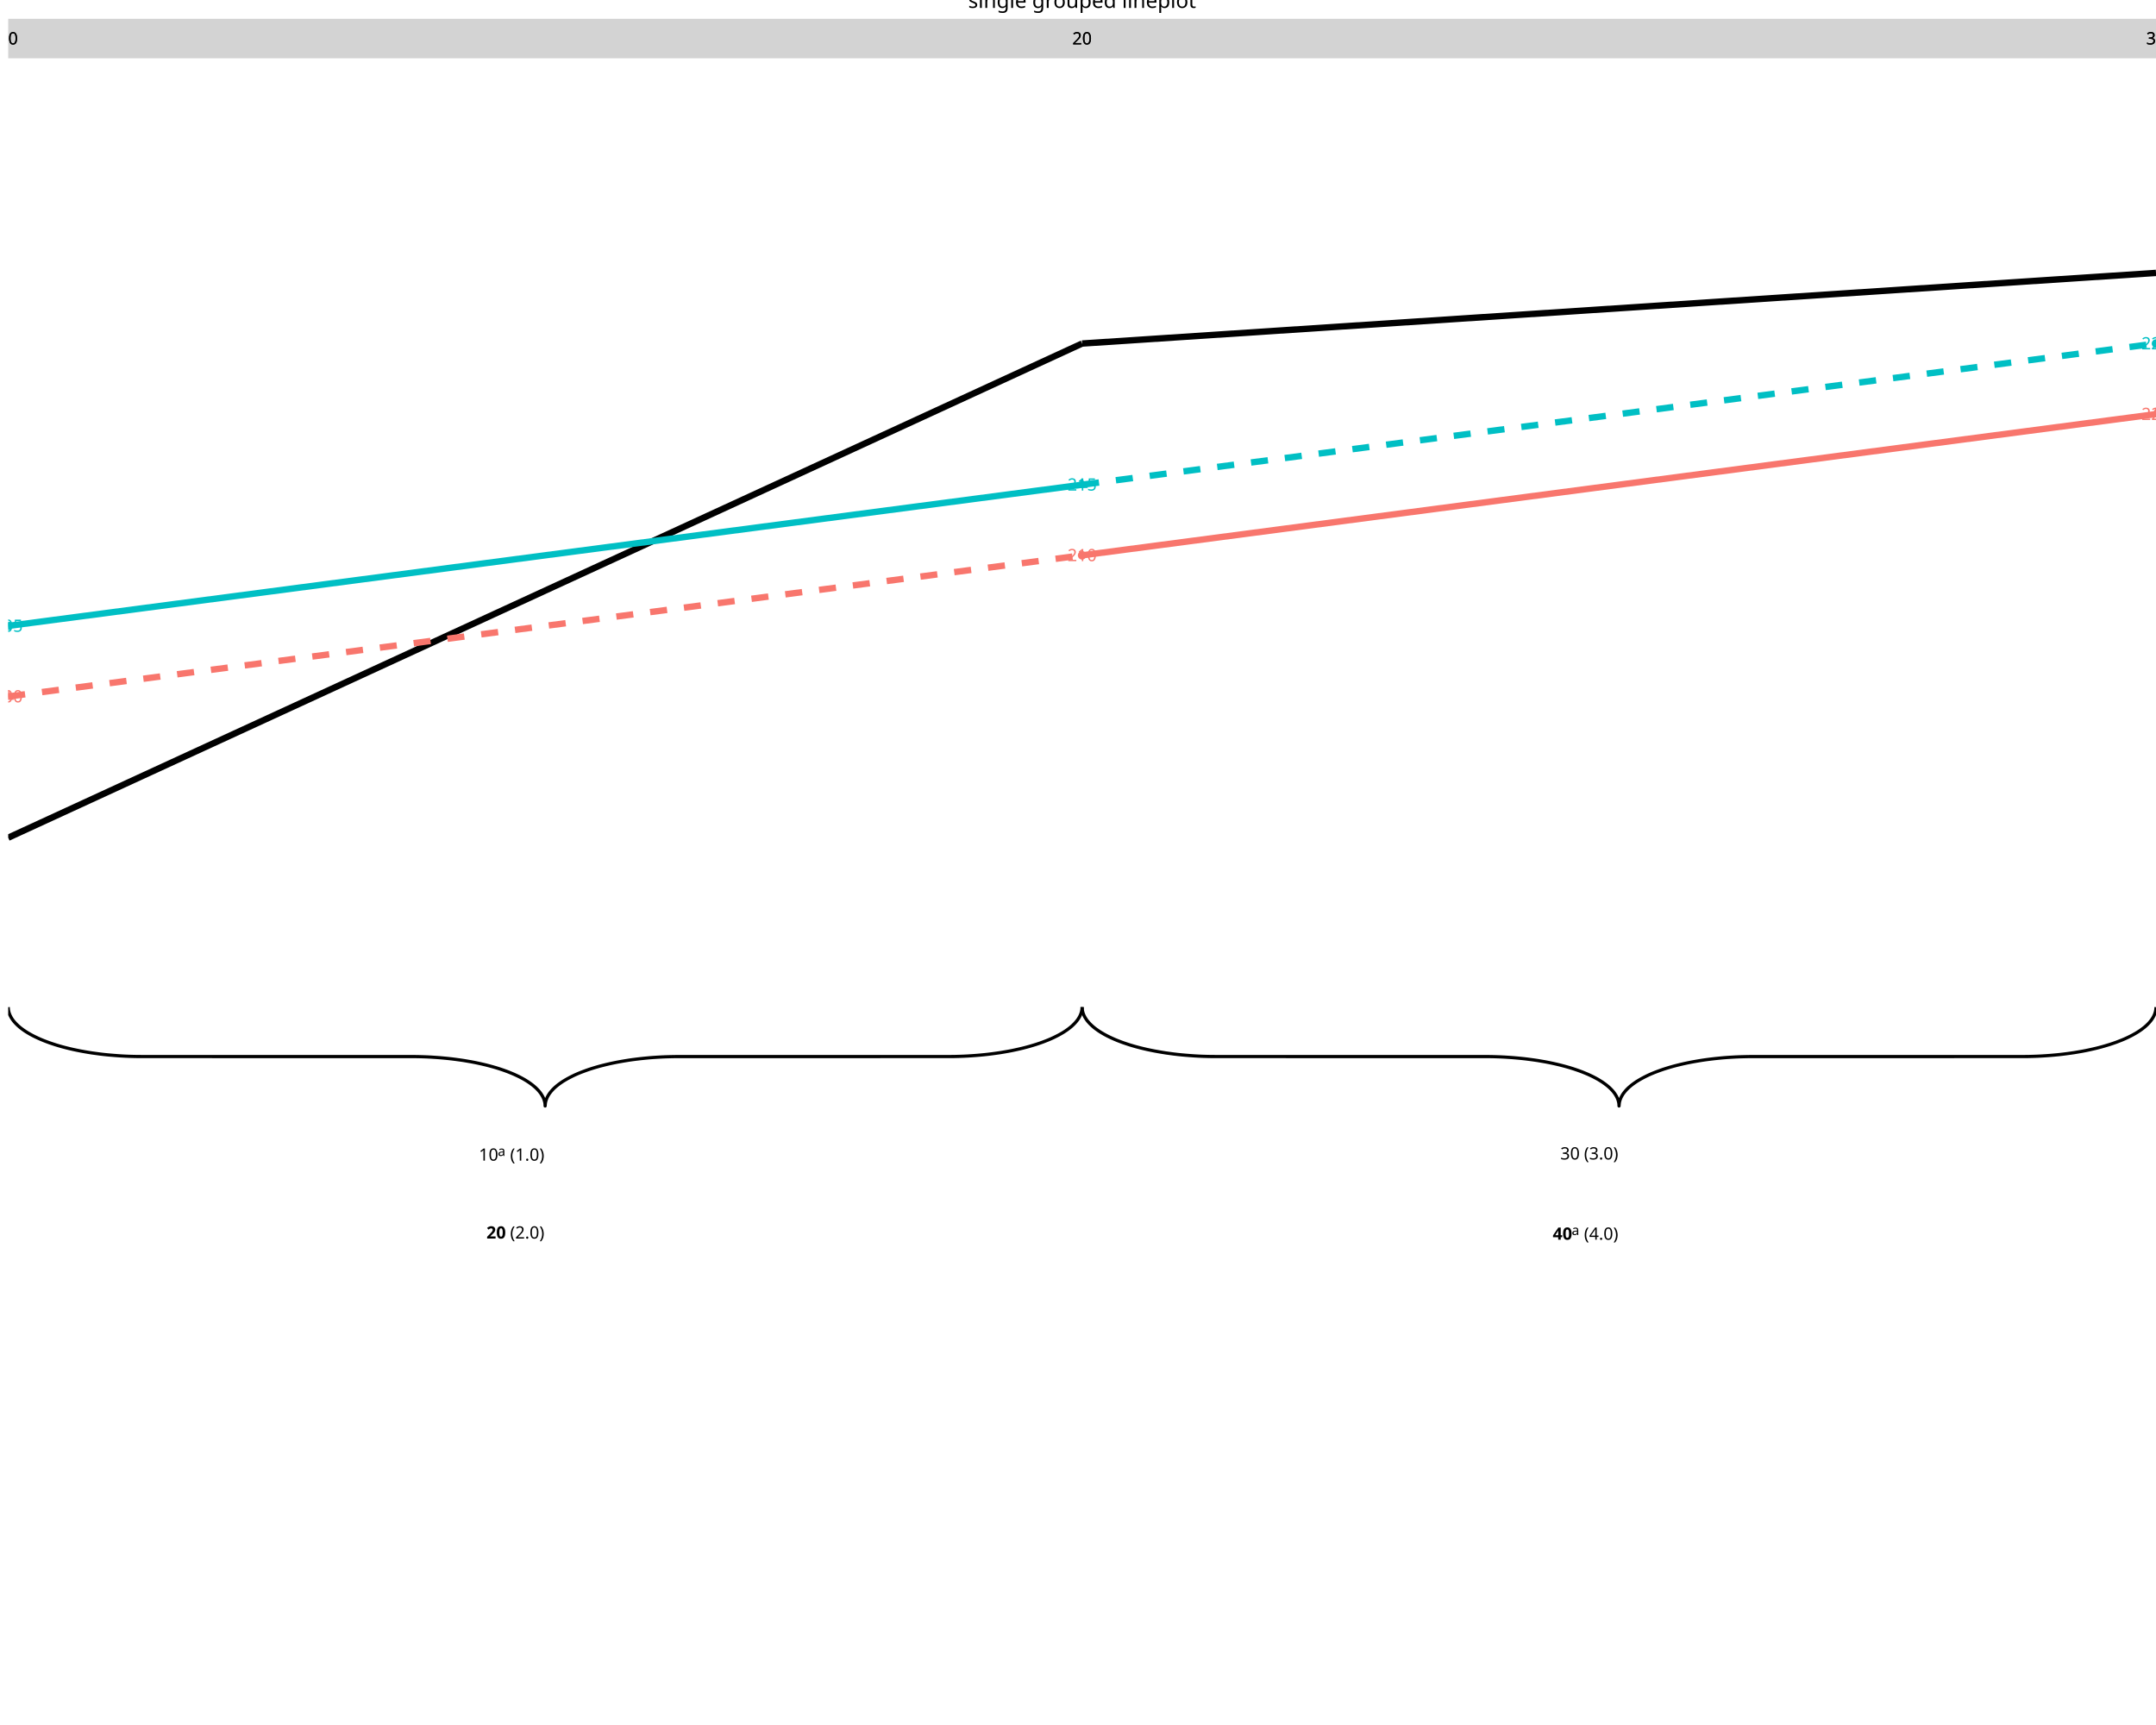
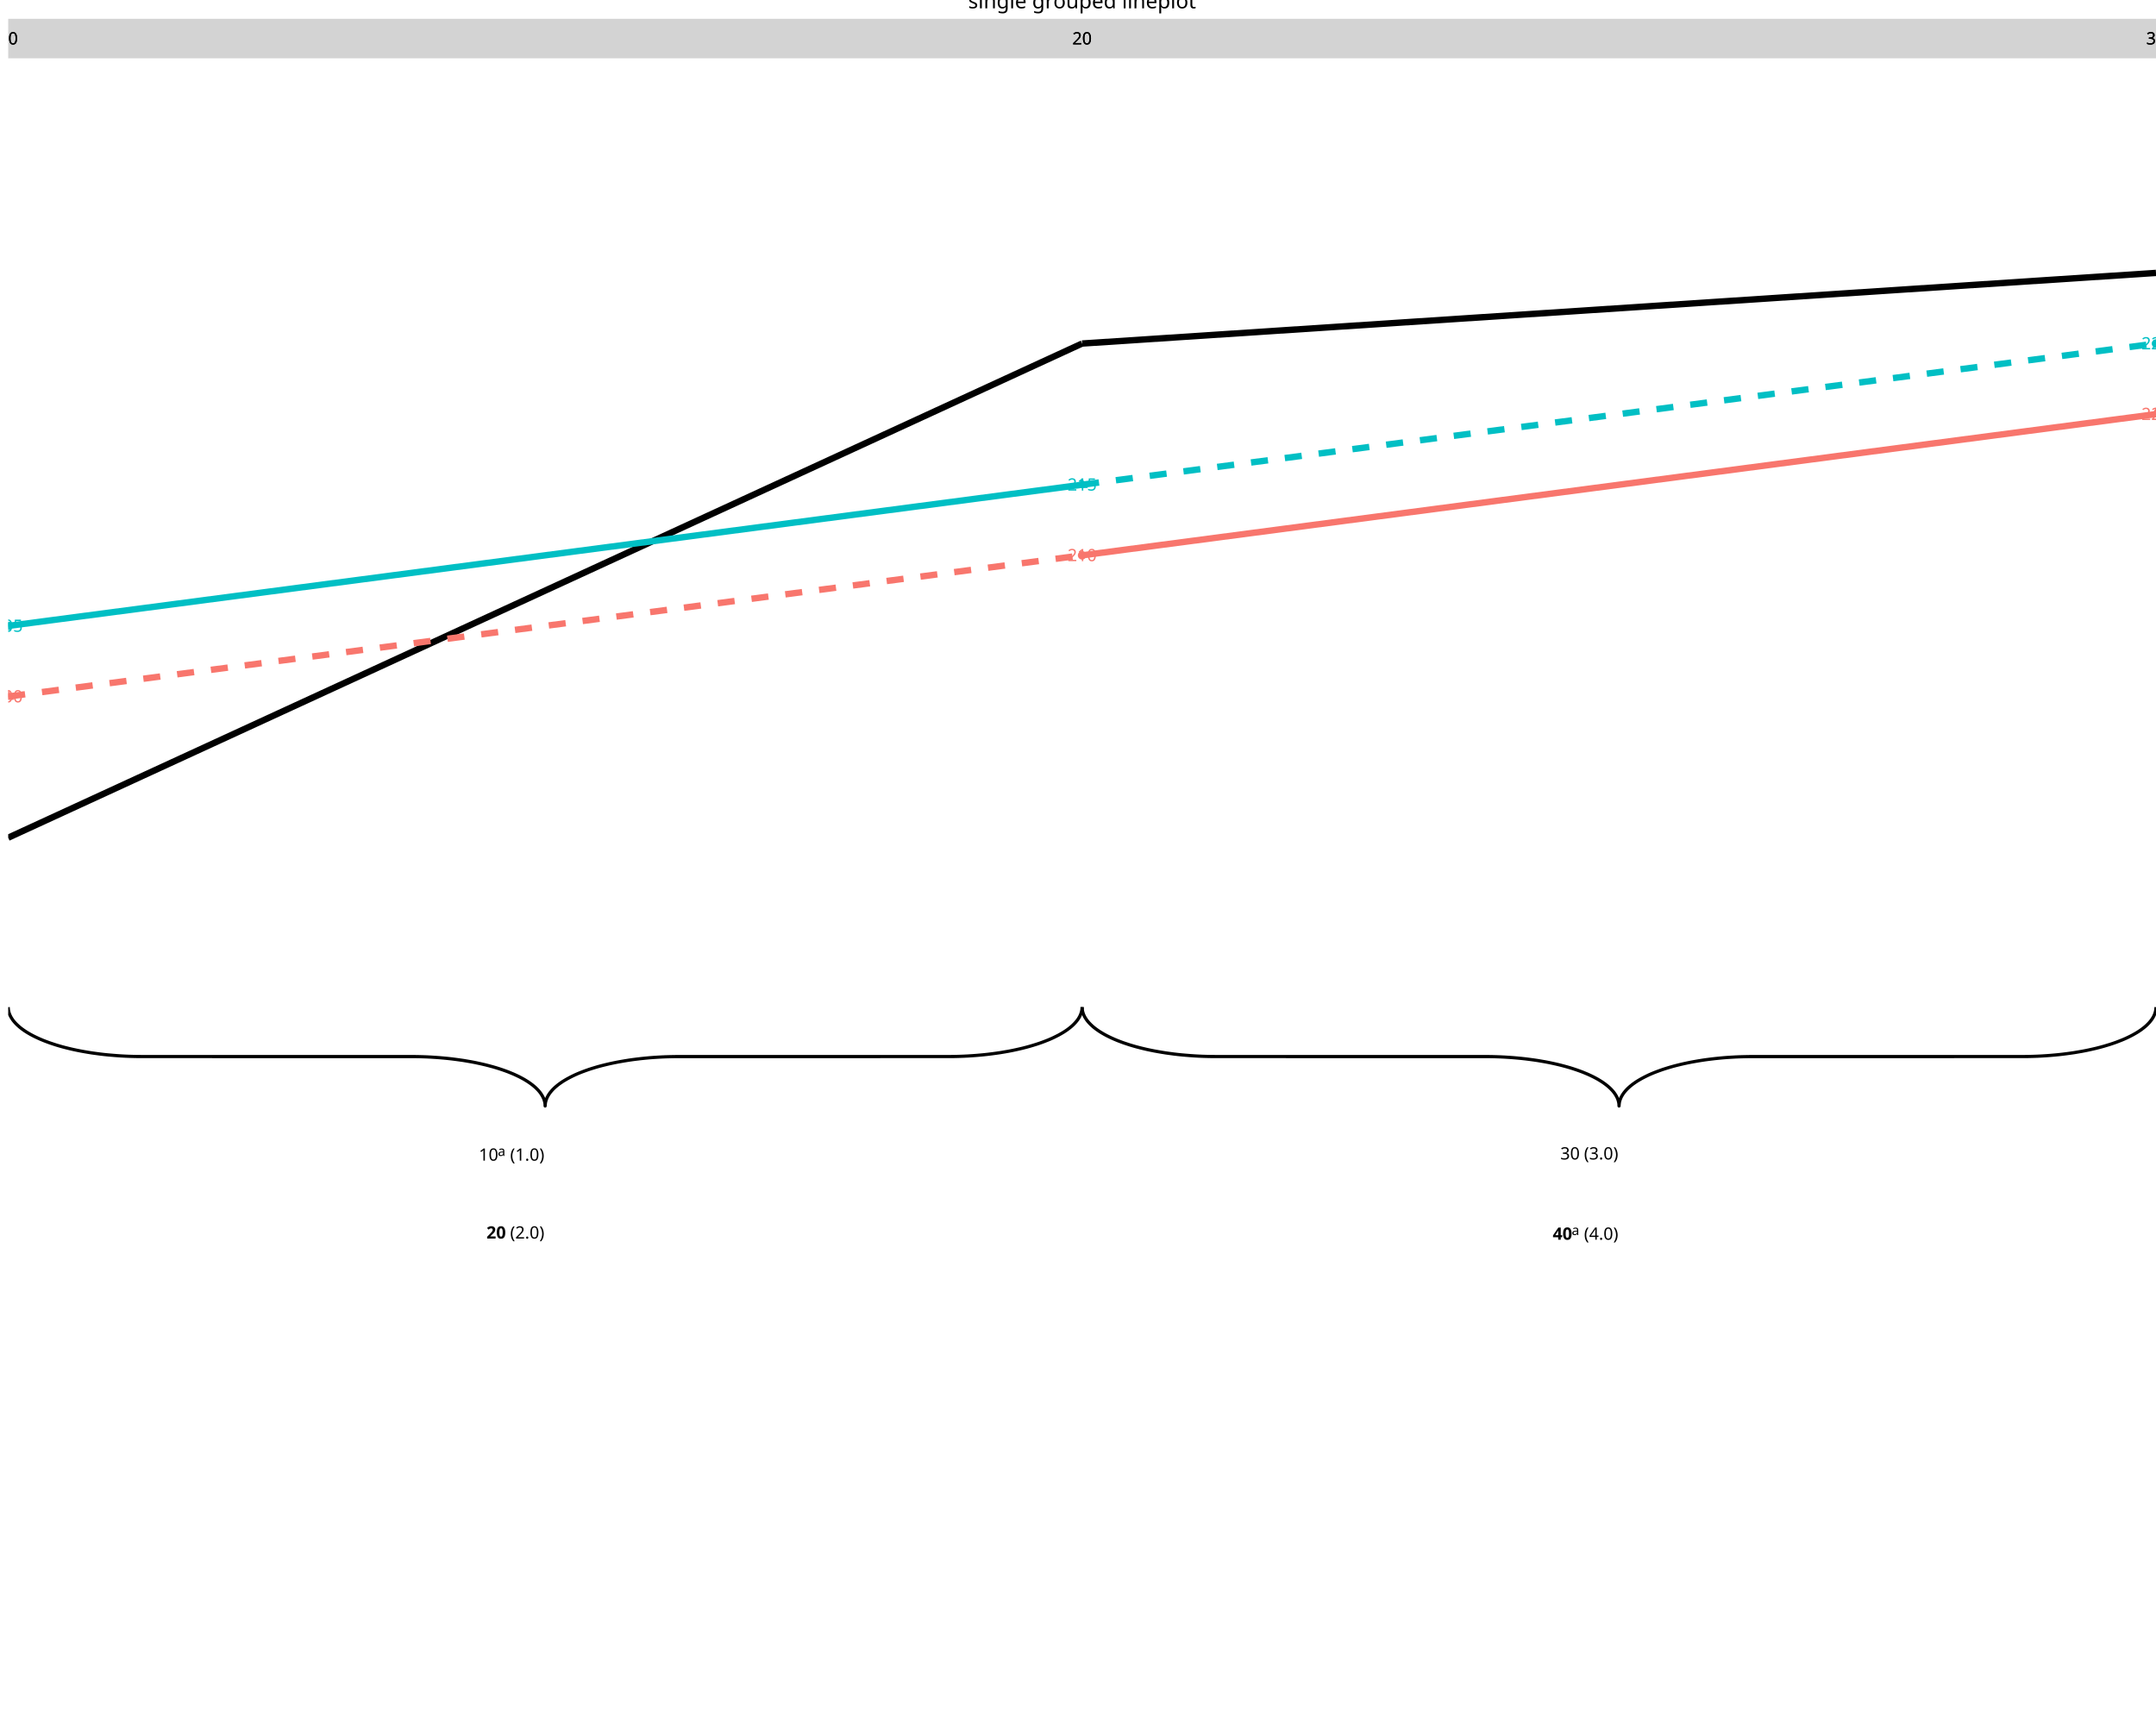
<svg xmlns="http://www.w3.org/2000/svg" class="svglite" data-engine-version="2.0" width="720.00pt" height="576.00pt" viewBox="0 0 720.00 576.00">
  <defs>
    <style type="text/css">
    .svglite line, .svglite polyline, .svglite polygon, .svglite path, .svglite rect, .svglite circle {
      fill: none;
      stroke: #000000;
      stroke-linecap: round;
      stroke-linejoin: round;
      stroke-miterlimit: 10.00;
    }
  </style>
  </defs>
  <rect width="100%" height="100%" style="stroke: none; fill: #FFFFFF;" />
  <defs>
    <clipPath id="cpMC4wMHw3MjAuMDB8MC4wMHw1NzYuMDA=">
      <rect x="0.00" y="0.00" width="720.00" height="576.00" />
    </clipPath>
  </defs>
  <g clip-path="url(#cpMC4wMHw3MjAuMDB8MC4wMHw1NzYuMDA=)">
</g>
  <defs>
    <clipPath id="cpMi43NHw3MjAuMDB8Ni4yN3w0MzIuMDA=">
      <rect x="2.74" y="6.27" width="717.26" height="425.73" />
    </clipPath>
  </defs>
  <g clip-path="url(#cpMi43NHw3MjAuMDB8Ni4yN3w0MzIuMDA=)">
    <polyline points="2.74,336.29 2.75,336.55 2.79,337.07 2.88,337.59 3.01,338.11 3.19,338.63 3.41,339.14 3.68,339.66 3.99,340.16 4.34,340.67 4.74,341.17 5.18,341.66 5.66,342.15 6.19,342.64 6.75,343.12 7.36,343.59 8.00,344.05 8.69,344.51 9.41,344.95 10.17,345.39 10.97,345.82 11.81,346.24 12.68,346.65 13.58,347.05 14.52,347.44 15.50,347.82 16.50,348.19 17.54,348.54 18.60,348.89 19.70,349.22 20.82,349.54 21.97,349.84 23.14,350.13 24.34,350.41 25.56,350.67 26.81,350.92 28.07,351.15 29.36,351.37 30.66,351.58 31.98,351.76 33.31,351.94 34.66,352.10 36.02,352.24 37.40,352.36 38.78,352.47 40.17,352.57 41.57,352.65 42.98,352.71 44.39,352.75 45.80,352.78 47.21,352.79 138.29,352.80 139.70,352.82 141.11,352.86 142.52,352.91 143.92,352.98 145.32,353.07 146.71,353.17 148.09,353.29 149.45,353.42 150.81,353.57 152.15,353.74 153.48,353.92 154.79,354.11 156.08,354.33 157.36,354.55 158.61,354.79 159.84,355.05 161.05,355.32 162.24,355.60 163.40,355.90 164.54,356.21 165.65,356.53 166.73,356.87 167.78,357.22 168.80,357.58 169.79,357.95 170.74,358.34 171.67,358.73 172.56,359.14 173.41,359.55 174.23,359.98 175.01,360.41 175.75,360.86 176.46,361.31 177.12,361.77 177.75,362.24 178.33,362.71 178.88,363.19 179.38,363.68 179.84,364.17 180.26,364.67 180.63,365.17 180.96,365.68 181.25,366.19 181.50,366.70 181.70,367.22 181.85,367.73 181.97,368.25 182.03,368.77 182.05,369.30 182.05,369.30 182.06,369.04 182.11,368.51 182.19,367.99 182.33,367.48 182.51,366.96 182.73,366.44 183.00,365.93 183.31,365.42 183.66,364.92 184.06,364.42 184.50,363.92 184.98,363.43 185.50,362.95 186.07,362.47 186.67,362.00 187.32,361.54 188.00,361.08 188.73,360.64 189.49,360.20 190.29,359.77 191.12,359.35 191.99,358.93 192.90,358.53 193.84,358.14 194.81,357.77 195.82,357.40 196.85,357.04 197.92,356.70 199.01,356.37 200.13,356.05 201.28,355.75 202.46,355.46 203.66,355.18 204.88,354.92 206.12,354.67 207.39,354.44 208.67,354.22 209.97,354.01 211.29,353.82 212.63,353.65 213.98,353.49 215.34,353.35 216.71,353.22 218.09,353.11 219.49,353.02 220.89,352.94 222.29,352.88 223.70,352.84 225.11,352.81 226.53,352.80 317.60,352.79 319.02,352.77 320.43,352.73 321.84,352.68 323.24,352.61 324.64,352.52 326.02,352.42 327.40,352.30 328.77,352.17 330.12,352.02 331.47,351.85 332.79,351.67 334.10,351.48 335.40,351.26 336.67,351.04 337.93,350.80 339.16,350.54 340.37,350.27 341.56,349.99 342.72,349.69 343.85,349.38 344.96,349.05 346.04,348.72 347.09,348.37 348.11,348.01 349.10,347.63 350.06,347.25 350.98,346.86 351.87,346.45 352.72,346.03 353.54,345.61 354.32,345.17 355.07,344.73 355.77,344.28 356.44,343.82 357.06,343.35 357.65,342.88 358.19,342.40 358.69,341.91 359.15,341.42 359.57,340.92 359.95,340.42 360.28,339.91 360.57,339.40 360.81,338.89 361.01,338.37 361.17,337.85 361.28,337.33 361.35,336.81 361.37,336.29 361.37,336.29 " style="stroke-width: 1.07; stroke-linecap: butt;" />
    <polyline points="361.37,336.29 361.38,336.55 361.42,337.07 361.51,337.59 361.64,338.11 361.82,338.63 362.04,339.14 362.31,339.66 362.62,340.16 362.97,340.67 363.37,341.17 363.81,341.66 364.29,342.15 364.82,342.64 365.38,343.12 365.99,343.59 366.63,344.05 367.32,344.51 368.04,344.95 368.80,345.39 369.60,345.82 370.44,346.24 371.31,346.65 372.21,347.05 373.15,347.44 374.13,347.82 375.13,348.19 376.17,348.54 377.23,348.89 378.33,349.22 379.45,349.54 380.60,349.84 381.77,350.13 382.97,350.41 384.19,350.67 385.44,350.92 386.70,351.15 387.99,351.37 389.29,351.58 390.61,351.76 391.94,351.94 393.29,352.10 394.65,352.24 396.03,352.36 397.41,352.47 398.80,352.57 400.20,352.65 401.61,352.71 403.02,352.75 404.43,352.78 405.84,352.79 496.92,352.80 498.33,352.82 499.74,352.86 501.15,352.91 502.55,352.98 503.95,353.07 505.34,353.17 506.72,353.29 508.08,353.42 509.44,353.57 510.78,353.74 512.11,353.92 513.42,354.11 514.71,354.33 515.99,354.55 517.24,354.79 518.47,355.05 519.69,355.32 520.87,355.60 522.03,355.90 523.17,356.21 524.28,356.53 525.36,356.87 526.41,357.22 527.43,357.58 528.42,357.95 529.37,358.34 530.30,358.73 531.19,359.14 532.04,359.55 532.86,359.98 533.64,360.41 534.38,360.86 535.09,361.31 535.75,361.77 536.38,362.24 536.96,362.71 537.51,363.19 538.01,363.68 538.47,364.17 538.89,364.67 539.26,365.17 539.59,365.68 539.88,366.19 540.13,366.70 540.33,367.22 540.48,367.73 540.60,368.25 540.66,368.77 540.68,369.30 540.68,369.30 540.69,369.04 540.74,368.51 540.82,367.99 540.96,367.48 541.14,366.96 541.36,366.44 541.63,365.93 541.94,365.42 542.29,364.92 542.69,364.42 543.13,363.92 543.61,363.43 544.13,362.95 544.70,362.47 545.30,362.00 545.95,361.54 546.63,361.08 547.36,360.64 548.12,360.20 548.92,359.77 549.75,359.35 550.62,358.93 551.53,358.53 552.47,358.14 553.44,357.77 554.45,357.40 555.48,357.04 556.55,356.70 557.64,356.37 558.76,356.05 559.91,355.75 561.09,355.46 562.29,355.18 563.51,354.92 564.75,354.67 566.02,354.44 567.30,354.22 568.60,354.01 569.92,353.82 571.26,353.65 572.61,353.49 573.97,353.35 575.34,353.22 576.72,353.11 578.12,353.02 579.52,352.94 580.92,352.88 582.33,352.84 583.74,352.81 585.16,352.80 676.23,352.79 677.65,352.77 679.06,352.73 680.47,352.68 681.87,352.61 683.27,352.52 684.65,352.42 686.03,352.30 687.40,352.17 688.75,352.02 690.10,351.85 691.42,351.67 692.73,351.48 694.03,351.26 695.30,351.04 696.56,350.80 697.79,350.54 699.00,350.27 700.19,349.99 701.35,349.69 702.48,349.38 703.59,349.05 704.67,348.72 705.72,348.37 706.74,348.01 707.73,347.63 708.69,347.25 709.61,346.86 710.50,346.45 711.36,346.03 712.17,345.61 712.95,345.17 713.70,344.73 714.40,344.28 715.07,343.82 715.69,343.35 716.28,342.88 716.82,342.40 717.32,341.91 717.78,341.42 718.20,340.92 718.58,340.42 718.91,339.91 719.20,339.40 719.44,338.89 719.64,338.37 719.80,337.85 719.91,337.33 719.98,336.81 720.00,336.29 720.00,336.29 " style="stroke-width: 1.07; stroke-linecap: butt;" />
    <text x="159.91" y="387.56" style="font-size: 5.69px; font-family: sans;" textLength="6.33px" lengthAdjust="spacingAndGlyphs">10</text>
    <text x="166.24" y="385.99" style="font-size: 4.55px; font-family: sans;" textLength="2.53px" lengthAdjust="spacingAndGlyphs">a</text>
    <text x="170.35" y="387.56" style="font-size: 5.69px; font-family: sans;" textLength="11.70px" lengthAdjust="spacingAndGlyphs">(1.0)</text>
    <text x="162.44" y="413.57" style="font-size: 5.69px; font-weight: bold; font-family: sans;" textLength="6.33px" lengthAdjust="spacingAndGlyphs">20</text>
    <text x="170.35" y="413.57" style="font-size: 5.69px; font-family: sans;" textLength="11.70px" lengthAdjust="spacingAndGlyphs">(2.0)</text>
    <text x="521.07" y="387.16" style="font-size: 5.69px; font-family: sans;" textLength="6.33px" lengthAdjust="spacingAndGlyphs">30</text>
    <text x="528.98" y="387.16" style="font-size: 5.69px; font-family: sans;" textLength="11.70px" lengthAdjust="spacingAndGlyphs">(3.0)</text>
    <text x="518.54" y="413.96" style="font-size: 5.69px; font-weight: bold; font-family: sans;" textLength="6.33px" lengthAdjust="spacingAndGlyphs">40</text>
    <text x="524.87" y="412.39" style="font-size: 4.55px; font-family: sans;" textLength="2.53px" lengthAdjust="spacingAndGlyphs">a</text>
    <text x="528.98" y="413.96" style="font-size: 5.69px; font-family: sans;" textLength="11.70px" lengthAdjust="spacingAndGlyphs">(4.0)</text>
    <line x1="2.74" y1="279.72" x2="361.37" y2="114.71" style="stroke-width: 2.13; stroke-linecap: butt;" />
    <line x1="361.37" y1="114.71" x2="720.00" y2="91.13" style="stroke-width: 2.13; stroke-linecap: butt;" />
    <line x1="2.74" y1="232.57" x2="361.37" y2="185.43" style="stroke-width: 2.13; stroke: #F8766D; stroke-dasharray: 5.69,5.69; stroke-linecap: butt;" />
    <line x1="2.74" y1="209.00" x2="361.37" y2="161.85" style="stroke-width: 2.13; stroke: #00BFC4; stroke-linecap: butt;" />
    <line x1="361.37" y1="185.43" x2="720.00" y2="138.28" style="stroke-width: 2.13; stroke: #F8766D; stroke-linecap: butt;" />
    <line x1="361.37" y1="161.85" x2="720.00" y2="114.71" style="stroke-width: 2.13; stroke: #00BFC4; stroke-dasharray: 5.69,5.69; stroke-linecap: butt;" />
    <polygon points="2.74,230.36 4.65,233.68 0.83,233.68 " style="stroke-width: 0.71; stroke: none; fill: #F8766D;" />
    <circle cx="2.74" cy="209.00" r="1.42" style="stroke-width: 0.71; stroke: none; fill: #00BFC4;" />
    <circle cx="361.37" cy="185.43" r="1.42" style="stroke-width: 0.71; stroke: none; fill: #F8766D;" />
    <polygon points="361.37,159.64 363.28,162.96 359.46,162.96 " style="stroke-width: 0.71; stroke: none; fill: #00BFC4;" />
    <polygon points="720.00,136.07 721.91,139.38 718.09,139.38 " style="stroke-width: 0.71; stroke: none; fill: #F8766D;" />
    <circle cx="720.00" cy="114.71" r="1.42" style="stroke-width: 0.71; stroke: none; fill: #00BFC4;" />
    <text x="2.74" y="234.53" text-anchor="middle" style="font-size: 5.69px; fill: #F8766D; font-family: sans;" textLength="9.50px" lengthAdjust="spacingAndGlyphs">200</text>
    <text x="2.74" y="210.96" text-anchor="middle" style="font-size: 5.69px; fill: #00BFC4; font-family: sans;" textLength="9.50px" lengthAdjust="spacingAndGlyphs">205</text>
    <text x="361.37" y="187.38" text-anchor="middle" style="font-size: 5.69px; fill: #F8766D; font-family: sans;" textLength="9.50px" lengthAdjust="spacingAndGlyphs">210</text>
    <text x="361.37" y="163.81" text-anchor="middle" style="font-size: 5.69px; fill: #00BFC4; font-family: sans;" textLength="9.50px" lengthAdjust="spacingAndGlyphs">215</text>
    <text x="720.00" y="140.24" text-anchor="middle" style="font-size: 5.69px; fill: #F8766D; font-family: sans;" textLength="9.50px" lengthAdjust="spacingAndGlyphs">220</text>
    <text x="720.00" y="116.66" text-anchor="middle" style="font-size: 5.69px; fill: #00BFC4; font-family: sans;" textLength="9.50px" lengthAdjust="spacingAndGlyphs">225</text>
    <rect x="2.74" y="6.27" width="717.26" height="13.20" style="stroke-width: 1.07; stroke: none; stroke-linecap: butt; stroke-linejoin: miter; fill: #D3D3D3;" />
    <text x="2.74" y="14.83" text-anchor="middle" style="font-size: 5.69px; font-family: sans;" textLength="6.33px" lengthAdjust="spacingAndGlyphs">10</text>
    <text x="361.37" y="14.83" text-anchor="middle" style="font-size: 5.69px; font-family: sans;" textLength="6.33px" lengthAdjust="spacingAndGlyphs">20</text>
    <text x="720.00" y="14.83" text-anchor="middle" style="font-size: 5.69px; font-family: sans;" textLength="6.33px" lengthAdjust="spacingAndGlyphs">30</text>
    <text x="2.74" y="14.83" text-anchor="middle" style="font-size: 5.69px; font-family: sans;" textLength="6.33px" lengthAdjust="spacingAndGlyphs">10</text>
    <text x="361.37" y="14.83" text-anchor="middle" style="font-size: 5.69px; font-family: sans;" textLength="6.33px" lengthAdjust="spacingAndGlyphs">20</text>
    <text x="720.00" y="14.83" text-anchor="middle" style="font-size: 5.69px; font-family: sans;" textLength="6.33px" lengthAdjust="spacingAndGlyphs">30</text>
  </g>
  <g clip-path="url(#cpMC4wMHw3MjAuMDB8MC4wMHw1NzYuMDA=)">
-     <text x="361.37" y="2.64" text-anchor="middle" style="font-size: 7.00px; font-family: sans;" textLength="70.05px" lengthAdjust="spacingAndGlyphs">single grouped lineplot</text>
+     <text x="361.37" y="2.78" text-anchor="middle" style="font-size: 7.00px; font-family: sans;" textLength="70.05px" lengthAdjust="spacingAndGlyphs">single grouped lineplot</text>
  </g>
</svg>
